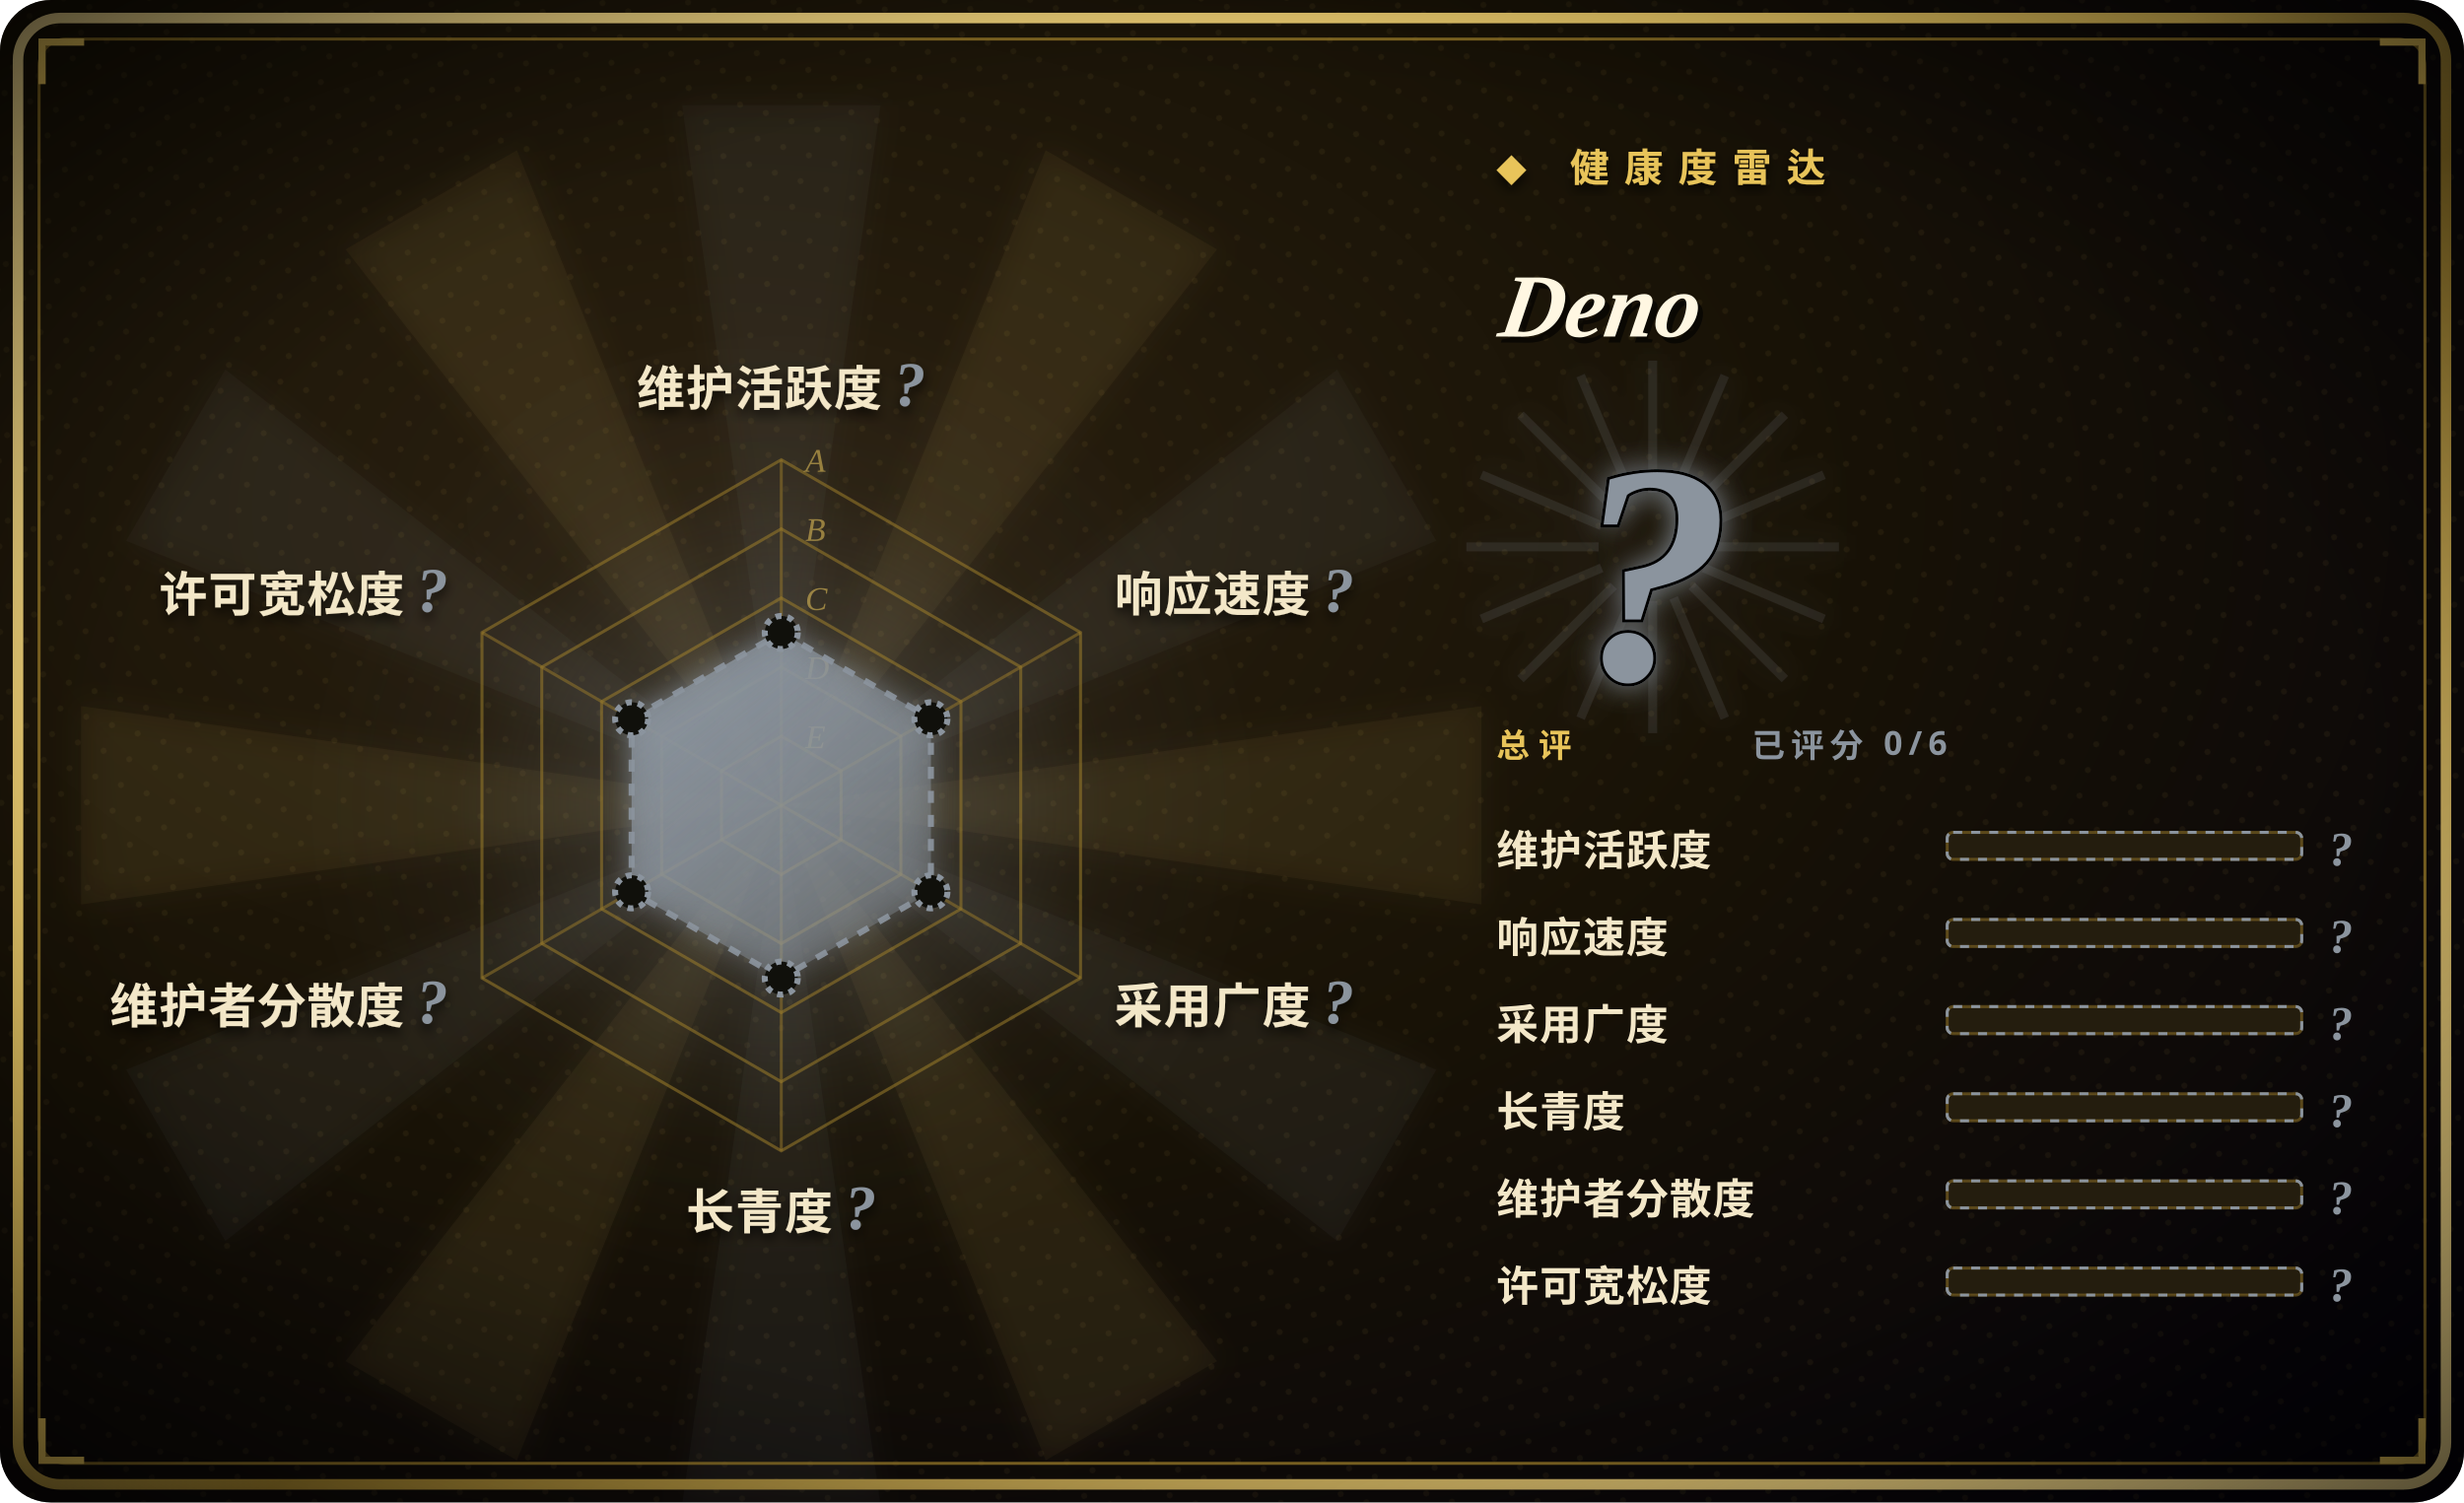
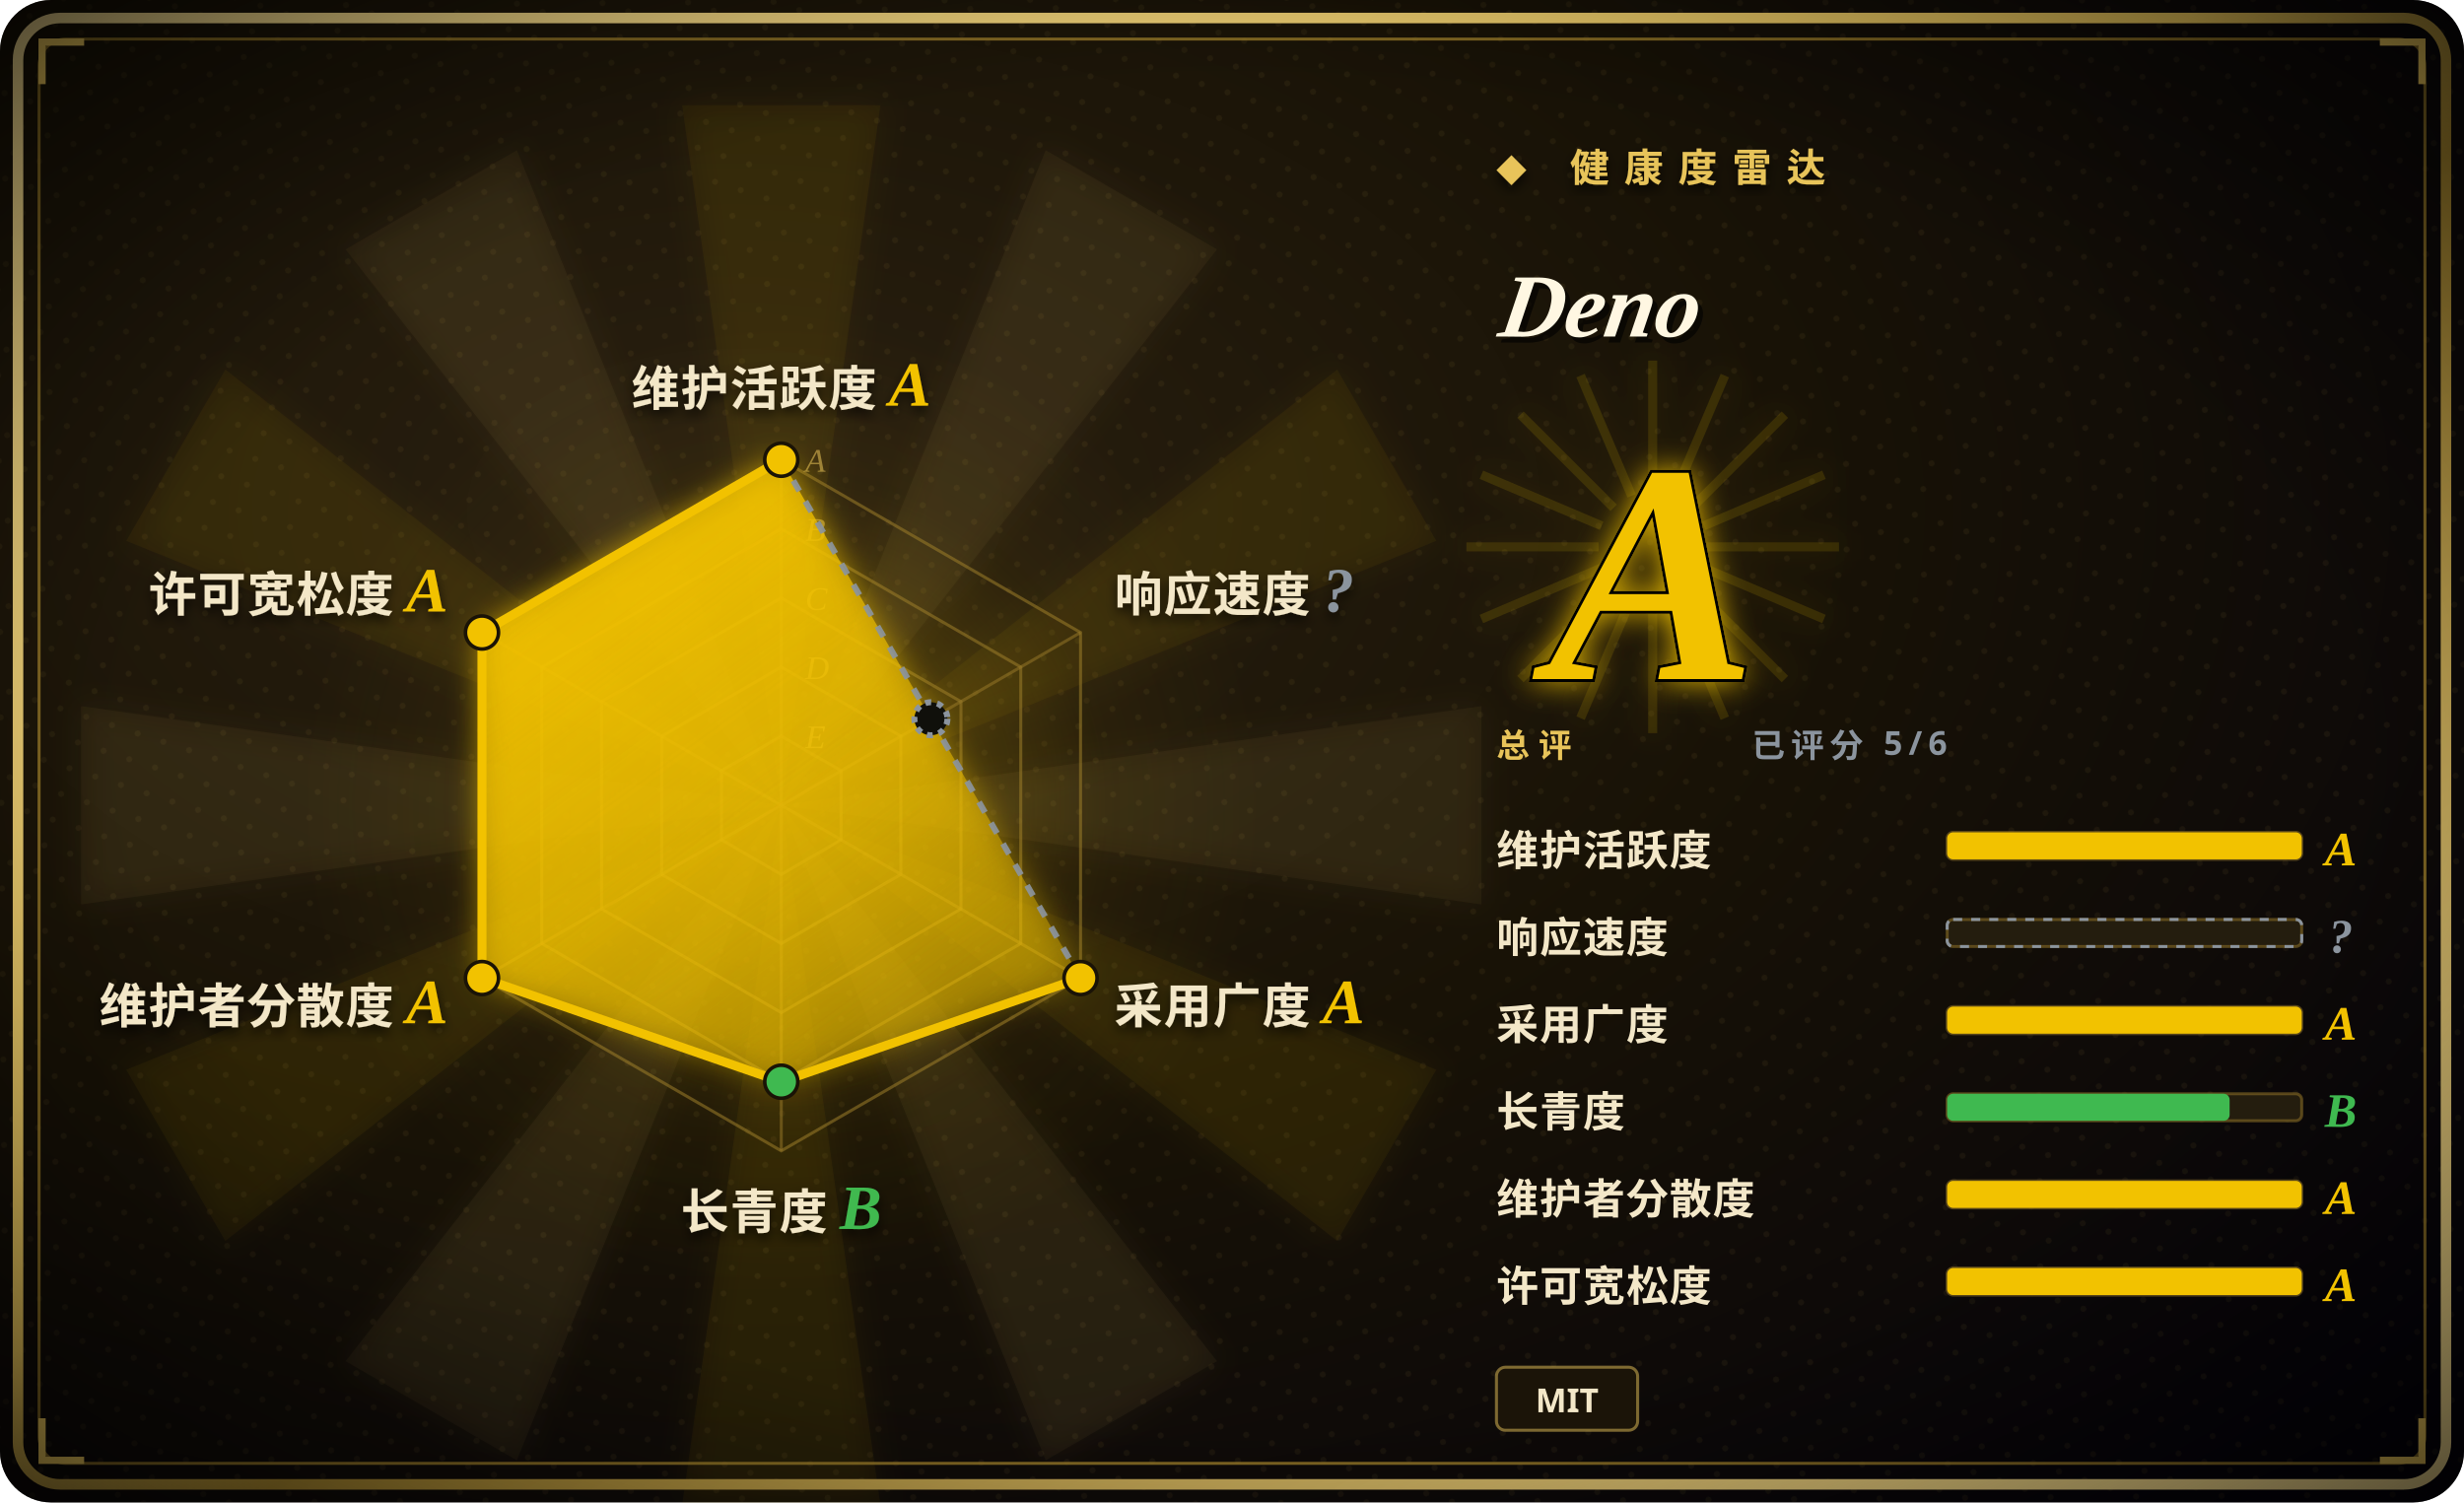
<svg xmlns="http://www.w3.org/2000/svg" width="820" height="500" viewBox="0 0 820 500">
  <defs>
    <radialGradient id="bg" cx="30%" cy="34%" r="90%">
      <stop offset="0%" stop-color="#2a2010" />
      <stop offset="48%" stop-color="#181206" />
      <stop offset="100%" stop-color="#05030a" />
    </radialGradient>
    <radialGradient id="vig" cx="50%" cy="50%" r="72%">
      <stop offset="62%" stop-color="#000000" stop-opacity="0" />
      <stop offset="100%" stop-color="#000000" stop-opacity="0.72" />
    </radialGradient>
    <linearGradient id="frame" x1="0" y1="0" x2="1" y2="1">
      <stop offset="0%" stop-color="#f6dd92" />
      <stop offset="45%" stop-color="#E8C45A" />
      <stop offset="55%" stop-color="#9c7d2a" />
      <stop offset="100%" stop-color="#f6dd92" />
    </linearGradient>
    <linearGradient id="poly" x1="0" y1="0" x2="0.7" y2="1">
-       <stop offset="0%" stop-color="#8B949E" stop-opacity="0.92" />
-       <stop offset="100%" stop-color="#8B949E" stop-opacity="0.34" />
+       <stop offset="0%" stop-color="#F2C200" stop-opacity="0.92" />
+       <stop offset="100%" stop-color="#F2C200" stop-opacity="0.34" />
    </linearGradient>
    <radialGradient id="halo" cx="50%" cy="50%" r="50%">
-       <stop offset="0%" stop-color="#8B949E" stop-opacity="0.34" />
-       <stop offset="68%" stop-color="#8B949E" stop-opacity="0.04" />
-       <stop offset="100%" stop-color="#8B949E" stop-opacity="0" />
+       <stop offset="0%" stop-color="#F2C200" stop-opacity="0.34" />
+       <stop offset="68%" stop-color="#F2C200" stop-opacity="0.04" />
+       <stop offset="100%" stop-color="#F2C200" stop-opacity="0" />
    </radialGradient>
    <filter id="glow" x="-60%" y="-60%" width="220%" height="220%">
      <feGaussianBlur stdDeviation="5" result="b" />
      <feMerge>
        <feMergeNode in="b" />
        <feMergeNode in="SourceGraphic" />
      </feMerge>
    </filter>
    <filter id="soft" x="-30%" y="-30%" width="160%" height="160%">
      <feDropShadow dx="0" dy="2" stdDeviation="2" flood-color="#000" flood-opacity="0.7" />
    </filter>
    <pattern id="halftone" width="9" height="9" patternUnits="userSpaceOnUse" patternTransform="rotate(18)">
      <circle cx="2" cy="2" r="1" fill="#E8C45A" fill-opacity="0.06" />
    </pattern>
  </defs>
  <rect width="820" height="500" rx="17" fill="url(#bg)" />
  <rect width="820" height="500" rx="17" fill="url(#halftone)" />
  <g opacity="0.5" filter="url(#glow)">
    <path d="M260,268 L493,235 L493,301 Z" fill="#E8C45A" fill-opacity="0.10" />
-     <path d="M260,268 L478,356 L445,413 Z" fill="#8B949E" fill-opacity="0.10" />
+     <path d="M260,268 L478,356 L445,413 Z" fill="#F2C200" fill-opacity="0.10" />
    <path d="M260,268 L405,453 L348,486 Z" fill="#E8C45A" fill-opacity="0.10" />
-     <path d="M260,268 L293,501 L227,501 Z" fill="#8B949E" fill-opacity="0.10" />
+     <path d="M260,268 L293,501 L227,501 Z" fill="#F2C200" fill-opacity="0.10" />
    <path d="M260,268 L172,486 L115,453 Z" fill="#E8C45A" fill-opacity="0.10" />
-     <path d="M260,268 L75,413 L42,356 Z" fill="#8B949E" fill-opacity="0.10" />
+     <path d="M260,268 L75,413 L42,356 Z" fill="#F2C200" fill-opacity="0.10" />
    <path d="M260,268 L27,301 L27,235 Z" fill="#E8C45A" fill-opacity="0.10" />
-     <path d="M260,268 L42,180 L75,123 Z" fill="#8B949E" fill-opacity="0.10" />
+     <path d="M260,268 L42,180 L75,123 Z" fill="#F2C200" fill-opacity="0.10" />
    <path d="M260,268 L115,83 L172,50 Z" fill="#E8C45A" fill-opacity="0.10" />
-     <path d="M260,268 L227,35 L293,35 Z" fill="#8B949E" fill-opacity="0.10" />
+     <path d="M260,268 L227,35 L293,35 Z" fill="#F2C200" fill-opacity="0.10" />
    <path d="M260,268 L348,50 L405,83 Z" fill="#E8C45A" fill-opacity="0.10" />
-     <path d="M260,268 L445,123 L478,180 Z" fill="#8B949E" fill-opacity="0.10" />
+     <path d="M260,268 L445,123 L478,180 Z" fill="#F2C200" fill-opacity="0.10" />
  </g>
  <circle cx="260" cy="268" r="161" fill="url(#halo)" />
  <rect x="6" y="6" width="808" height="488" rx="14" fill="none" stroke="url(#frame)" stroke-width="3.5" />
  <rect x="13" y="13" width="794" height="474" rx="9" fill="none" stroke="#9c7d2a" stroke-width="1" stroke-opacity="0.8" />
  <path d="M14,28 L14,14 L28,14" fill="none" stroke="#E8C45A" stroke-width="2.4" />
  <path d="M806,28 L806,14 L792,14" fill="none" stroke="#E8C45A" stroke-width="2.4" />
  <path d="M14,472 L14,486 L28,486" fill="none" stroke="#E8C45A" stroke-width="2.4" />
  <path d="M806,472 L806,486 L792,486" fill="none" stroke="#E8C45A" stroke-width="2.4" />
  <rect width="820" height="500" rx="17" fill="url(#vig)" />
  <polygon points="260.0,153.0 359.6,210.5 359.6,325.5 260.0,383.0 160.4,325.5 160.4,210.5" fill="none" stroke="#9c7d2a" stroke-opacity="0.55" stroke-width="1" />
  <polygon points="260.0,176.0 339.7,222.0 339.7,314.0 260.0,360.0 180.3,314.0 180.3,222.0" fill="none" stroke="#9c7d2a" stroke-opacity="0.55" stroke-width="1" />
  <polygon points="260.0,199.0 319.8,233.5 319.8,302.5 260.0,337.0 200.2,302.5 200.2,233.5" fill="none" stroke="#9c7d2a" stroke-opacity="0.55" stroke-width="1" />
  <polygon points="260.0,222.0 299.8,245.0 299.8,291.0 260.0,314.0 220.2,291.0 220.2,245.0" fill="none" stroke="#9c7d2a" stroke-opacity="0.55" stroke-width="1" />
  <polygon points="260.0,245.0 279.9,256.5 279.9,279.5 260.0,291.0 240.1,279.5 240.1,256.5" fill="none" stroke="#9c7d2a" stroke-opacity="0.55" stroke-width="1" />
  <line x1="260" y1="268" x2="260.0" y2="153.0" stroke="#9c7d2a" stroke-opacity="0.5" stroke-width="1" />
  <line x1="260" y1="268" x2="359.6" y2="210.5" stroke="#9c7d2a" stroke-opacity="0.5" stroke-width="1" />
  <line x1="260" y1="268" x2="359.6" y2="325.5" stroke="#9c7d2a" stroke-opacity="0.5" stroke-width="1" />
  <line x1="260" y1="268" x2="260.0" y2="383.0" stroke="#9c7d2a" stroke-opacity="0.5" stroke-width="1" />
  <line x1="260" y1="268" x2="160.4" y2="325.5" stroke="#9c7d2a" stroke-opacity="0.5" stroke-width="1" />
  <line x1="260" y1="268" x2="160.4" y2="210.5" stroke="#9c7d2a" stroke-opacity="0.5" stroke-width="1" />
  <text x="268" y="157.0" font-size="11" font-style="italic" fill="#E8C45A" fill-opacity="0.55" font-family="'Georgia','Times New Roman',serif">A</text>
  <text x="268" y="180.0" font-size="11" font-style="italic" fill="#E8C45A" fill-opacity="0.55" font-family="'Georgia','Times New Roman',serif">B</text>
  <text x="268" y="203.0" font-size="11" font-style="italic" fill="#E8C45A" fill-opacity="0.55" font-family="'Georgia','Times New Roman',serif">C</text>
  <text x="268" y="226.0" font-size="11" font-style="italic" fill="#E8C45A" fill-opacity="0.55" font-family="'Georgia','Times New Roman',serif">D</text>
  <text x="268" y="249.0" font-size="11" font-style="italic" fill="#E8C45A" fill-opacity="0.55" font-family="'Georgia','Times New Roman',serif">E</text>
-   <polygon points="260.0,210.5 309.8,239.2 309.8,296.8 260.0,325.5 210.2,296.8 210.2,239.2" fill="url(#poly)" filter="url(#glow)" />
-   <line x1="260.0" y1="210.5" x2="309.8" y2="239.2" stroke="#8B949E" stroke-width="2" stroke-dasharray="4 4" stroke-opacity="0.92" />
-   <line x1="309.8" y1="239.2" x2="309.8" y2="296.8" stroke="#8B949E" stroke-width="2" stroke-dasharray="4 4" stroke-opacity="0.92" />
-   <line x1="309.8" y1="296.8" x2="260.0" y2="325.5" stroke="#8B949E" stroke-width="2" stroke-dasharray="4 4" stroke-opacity="0.92" />
-   <line x1="260.0" y1="325.5" x2="210.2" y2="296.8" stroke="#8B949E" stroke-width="2" stroke-dasharray="4 4" stroke-opacity="0.92" />
-   <line x1="210.2" y1="296.8" x2="210.2" y2="239.2" stroke="#8B949E" stroke-width="2" stroke-dasharray="4 4" stroke-opacity="0.92" />
-   <line x1="210.2" y1="239.2" x2="260.0" y2="210.5" stroke="#8B949E" stroke-width="2" stroke-dasharray="4 4" stroke-opacity="0.92" />
-   <circle cx="260.0" cy="210.5" r="5.5" fill="#10100b" stroke="#8B949E" stroke-width="2" stroke-dasharray="2 2" />
+   <polygon points="260.0,153.0 309.8,239.2 359.6,325.5 260.0,360.0 160.4,325.5 160.4,210.5" fill="url(#poly)" filter="url(#glow)" />
+   <line x1="260.0" y1="153.0" x2="309.8" y2="239.2" stroke="#8B949E" stroke-width="2" stroke-dasharray="4 4" stroke-opacity="0.92" />
+   <line x1="309.8" y1="239.2" x2="359.6" y2="325.5" stroke="#8B949E" stroke-width="2" stroke-dasharray="4 4" stroke-opacity="0.92" />
+   <line x1="359.6" y1="325.5" x2="260.0" y2="360.0" stroke="#F2C200" stroke-width="3" />
+   <line x1="260.0" y1="360.0" x2="160.4" y2="325.5" stroke="#F2C200" stroke-width="3" />
+   <line x1="160.4" y1="325.5" x2="160.4" y2="210.5" stroke="#F2C200" stroke-width="3" />
+   <line x1="160.4" y1="210.5" x2="260.0" y2="153.0" stroke="#F2C200" stroke-width="3" />
+   <circle cx="260.0" cy="153.0" r="5.5" fill="#F2C200" stroke="#1a1306" stroke-width="1.2" />
  <circle cx="309.8" cy="239.2" r="5.5" fill="#10100b" stroke="#8B949E" stroke-width="2" stroke-dasharray="2 2" />
-   <circle cx="309.8" cy="296.8" r="5.5" fill="#10100b" stroke="#8B949E" stroke-width="2" stroke-dasharray="2 2" />
-   <circle cx="260.0" cy="325.5" r="5.5" fill="#10100b" stroke="#8B949E" stroke-width="2" stroke-dasharray="2 2" />
-   <circle cx="210.2" cy="296.8" r="5.5" fill="#10100b" stroke="#8B949E" stroke-width="2" stroke-dasharray="2 2" />
-   <circle cx="210.2" cy="239.2" r="5.5" fill="#10100b" stroke="#8B949E" stroke-width="2" stroke-dasharray="2 2" />
-   <text x="260.0" y="135.0" font-size="16" font-weight="900" fill="#f3e7c8" text-anchor="middle" font-family="'PingFang SC','Hiragino Sans GB','Heiti SC','Microsoft YaHei',sans-serif" letter-spacing="0.4" filter="url(#soft)">维护活跃度 <tspan fill="#8B949E" font-family="'Georgia','Times New Roman',serif" font-style="italic" font-size="21">?</tspan>
+   <circle cx="359.6" cy="325.5" r="5.5" fill="#F2C200" stroke="#1a1306" stroke-width="1.2" />
+   <circle cx="260.0" cy="360.0" r="5.5" fill="#3FB950" stroke="#1a1306" stroke-width="1.2" />
+   <circle cx="160.4" cy="325.5" r="5.5" fill="#F2C200" stroke="#1a1306" stroke-width="1.2" />
+   <circle cx="160.4" cy="210.5" r="5.5" fill="#F2C200" stroke="#1a1306" stroke-width="1.2" />
+   <text x="260.0" y="135.0" font-size="16" font-weight="900" fill="#f3e7c8" text-anchor="middle" font-family="'PingFang SC','Hiragino Sans GB','Heiti SC','Microsoft YaHei',sans-serif" letter-spacing="0.4" filter="url(#soft)">维护活跃度 <tspan fill="#F2C200" font-family="'Georgia','Times New Roman',serif" font-style="italic" font-size="21">A</tspan>
  </text>
  <text x="370.9" y="203.5" font-size="16" font-weight="900" fill="#f3e7c8" text-anchor="start" font-family="'PingFang SC','Hiragino Sans GB','Heiti SC','Microsoft YaHei',sans-serif" letter-spacing="0.4" filter="url(#soft)">响应速度 <tspan fill="#8B949E" font-family="'Georgia','Times New Roman',serif" font-style="italic" font-size="21">?</tspan>
  </text>
-   <text x="370.9" y="340.5" font-size="16" font-weight="900" fill="#f3e7c8" text-anchor="start" font-family="'PingFang SC','Hiragino Sans GB','Heiti SC','Microsoft YaHei',sans-serif" letter-spacing="0.4" filter="url(#soft)">采用广度 <tspan fill="#8B949E" font-family="'Georgia','Times New Roman',serif" font-style="italic" font-size="21">?</tspan>
+   <text x="370.9" y="340.5" font-size="16" font-weight="900" fill="#f3e7c8" text-anchor="start" font-family="'PingFang SC','Hiragino Sans GB','Heiti SC','Microsoft YaHei',sans-serif" letter-spacing="0.4" filter="url(#soft)">采用广度 <tspan fill="#F2C200" font-family="'Georgia','Times New Roman',serif" font-style="italic" font-size="21">A</tspan>
  </text>
-   <text x="260.0" y="409.0" font-size="16" font-weight="900" fill="#f3e7c8" text-anchor="middle" font-family="'PingFang SC','Hiragino Sans GB','Heiti SC','Microsoft YaHei',sans-serif" letter-spacing="0.4" filter="url(#soft)">长青度 <tspan fill="#8B949E" font-family="'Georgia','Times New Roman',serif" font-style="italic" font-size="21">?</tspan>
+   <text x="260.0" y="409.0" font-size="16" font-weight="900" fill="#f3e7c8" text-anchor="middle" font-family="'PingFang SC','Hiragino Sans GB','Heiti SC','Microsoft YaHei',sans-serif" letter-spacing="0.4" filter="url(#soft)">长青度 <tspan fill="#3FB950" font-family="'Georgia','Times New Roman',serif" font-style="italic" font-size="21">B</tspan>
  </text>
-   <text x="149.1" y="340.5" font-size="16" font-weight="900" fill="#f3e7c8" text-anchor="end" font-family="'PingFang SC','Hiragino Sans GB','Heiti SC','Microsoft YaHei',sans-serif" letter-spacing="0.4" filter="url(#soft)">维护者分散度 <tspan fill="#8B949E" font-family="'Georgia','Times New Roman',serif" font-style="italic" font-size="21">?</tspan>
+   <text x="149.1" y="340.5" font-size="16" font-weight="900" fill="#f3e7c8" text-anchor="end" font-family="'PingFang SC','Hiragino Sans GB','Heiti SC','Microsoft YaHei',sans-serif" letter-spacing="0.4" filter="url(#soft)">维护者分散度 <tspan fill="#F2C200" font-family="'Georgia','Times New Roman',serif" font-style="italic" font-size="21">A</tspan>
  </text>
-   <text x="149.1" y="203.5" font-size="16" font-weight="900" fill="#f3e7c8" text-anchor="end" font-family="'PingFang SC','Hiragino Sans GB','Heiti SC','Microsoft YaHei',sans-serif" letter-spacing="0.4" filter="url(#soft)">许可宽松度 <tspan fill="#8B949E" font-family="'Georgia','Times New Roman',serif" font-style="italic" font-size="21">?</tspan>
+   <text x="149.1" y="203.5" font-size="16" font-weight="900" fill="#f3e7c8" text-anchor="end" font-family="'PingFang SC','Hiragino Sans GB','Heiti SC','Microsoft YaHei',sans-serif" letter-spacing="0.4" filter="url(#soft)">许可宽松度 <tspan fill="#F2C200" font-family="'Georgia','Times New Roman',serif" font-style="italic" font-size="21">A</tspan>
  </text>
  <text x="498" y="60" font-size="13" letter-spacing="5" fill="#E8C45A" font-weight="900" font-family="'PingFang SC','Hiragino Sans GB','Heiti SC','Microsoft YaHei',sans-serif" filter="url(#soft)">◆ 健康度雷达</text>
  <g transform="translate(498,112) skewX(-9)">
    <text x="2" y="2" font-size="30" font-weight="900" font-style="italic" fill="#000" fill-opacity="0.6" font-family="'Georgia','Times New Roman',serif">Deno</text>
    <text x="0" y="0" font-size="30" font-weight="900" font-style="italic" fill="#fff7e2" font-family="'Georgia','Times New Roman',serif">Deno</text>
  </g>
  <line x1="498" y1="124" x2="648" y2="124" stroke="url(#frame)" stroke-width="2" />
  <g opacity="0.85" filter="url(#glow)">
-     <line x1="568" y1="182" x2="612" y2="182" stroke="#8B949E" stroke-opacity="0.16" stroke-width="3" />
-     <line x1="567" y1="189" x2="607" y2="206" stroke="#8B949E" stroke-opacity="0.16" stroke-width="3" />
-     <line x1="563" y1="195" x2="594" y2="226" stroke="#8B949E" stroke-opacity="0.16" stroke-width="3" />
-     <line x1="557" y1="199" x2="574" y2="239" stroke="#8B949E" stroke-opacity="0.16" stroke-width="3" />
-     <line x1="550" y1="200" x2="550" y2="244" stroke="#8B949E" stroke-opacity="0.16" stroke-width="3" />
-     <line x1="543" y1="199" x2="526" y2="239" stroke="#8B949E" stroke-opacity="0.16" stroke-width="3" />
-     <line x1="537" y1="195" x2="506" y2="226" stroke="#8B949E" stroke-opacity="0.16" stroke-width="3" />
-     <line x1="533" y1="189" x2="493" y2="206" stroke="#8B949E" stroke-opacity="0.16" stroke-width="3" />
-     <line x1="532" y1="182" x2="488" y2="182" stroke="#8B949E" stroke-opacity="0.16" stroke-width="3" />
-     <line x1="533" y1="175" x2="493" y2="158" stroke="#8B949E" stroke-opacity="0.16" stroke-width="3" />
-     <line x1="537" y1="169" x2="506" y2="138" stroke="#8B949E" stroke-opacity="0.16" stroke-width="3" />
-     <line x1="543" y1="165" x2="526" y2="125" stroke="#8B949E" stroke-opacity="0.16" stroke-width="3" />
-     <line x1="550" y1="164" x2="550" y2="120" stroke="#8B949E" stroke-opacity="0.16" stroke-width="3" />
-     <line x1="557" y1="165" x2="574" y2="125" stroke="#8B949E" stroke-opacity="0.16" stroke-width="3" />
-     <line x1="563" y1="169" x2="594" y2="138" stroke="#8B949E" stroke-opacity="0.16" stroke-width="3" />
-     <line x1="567" y1="175" x2="607" y2="158" stroke="#8B949E" stroke-opacity="0.16" stroke-width="3" />
+     <line x1="568" y1="182" x2="612" y2="182" stroke="#F2C200" stroke-opacity="0.16" stroke-width="3" />
+     <line x1="567" y1="189" x2="607" y2="206" stroke="#F2C200" stroke-opacity="0.16" stroke-width="3" />
+     <line x1="563" y1="195" x2="594" y2="226" stroke="#F2C200" stroke-opacity="0.16" stroke-width="3" />
+     <line x1="557" y1="199" x2="574" y2="239" stroke="#F2C200" stroke-opacity="0.16" stroke-width="3" />
+     <line x1="550" y1="200" x2="550" y2="244" stroke="#F2C200" stroke-opacity="0.16" stroke-width="3" />
+     <line x1="543" y1="199" x2="526" y2="239" stroke="#F2C200" stroke-opacity="0.16" stroke-width="3" />
+     <line x1="537" y1="195" x2="506" y2="226" stroke="#F2C200" stroke-opacity="0.16" stroke-width="3" />
+     <line x1="533" y1="189" x2="493" y2="206" stroke="#F2C200" stroke-opacity="0.16" stroke-width="3" />
+     <line x1="532" y1="182" x2="488" y2="182" stroke="#F2C200" stroke-opacity="0.16" stroke-width="3" />
+     <line x1="533" y1="175" x2="493" y2="158" stroke="#F2C200" stroke-opacity="0.16" stroke-width="3" />
+     <line x1="537" y1="169" x2="506" y2="138" stroke="#F2C200" stroke-opacity="0.16" stroke-width="3" />
+     <line x1="543" y1="165" x2="526" y2="125" stroke="#F2C200" stroke-opacity="0.16" stroke-width="3" />
+     <line x1="550" y1="164" x2="550" y2="120" stroke="#F2C200" stroke-opacity="0.16" stroke-width="3" />
+     <line x1="557" y1="165" x2="574" y2="125" stroke="#F2C200" stroke-opacity="0.16" stroke-width="3" />
+     <line x1="563" y1="169" x2="594" y2="138" stroke="#F2C200" stroke-opacity="0.16" stroke-width="3" />
+     <line x1="567" y1="175" x2="607" y2="158" stroke="#F2C200" stroke-opacity="0.16" stroke-width="3" />
  </g>
-   <text x="550" y="226" font-size="104" font-weight="900" font-style="italic" text-anchor="middle" fill="#8B949E" stroke="#000" stroke-width="2" paint-order="stroke" font-family="'Georgia','Times New Roman',serif" filter="url(#glow)">?</text>
+   <text x="550" y="226" font-size="104" font-weight="900" font-style="italic" text-anchor="middle" fill="#F2C200" stroke="#000" stroke-width="2" paint-order="stroke" font-family="'Georgia','Times New Roman',serif" filter="url(#glow)">A</text>
  <text x="498" y="252" font-size="11" letter-spacing="3" fill="#E8C45A" font-family="'PingFang SC','Hiragino Sans GB','Heiti SC','Microsoft YaHei',sans-serif" font-weight="900">总评</text>
-   <text x="648" y="252" font-size="11" letter-spacing="2" fill="#8B949E" font-family="'PingFang SC','Hiragino Sans GB','Heiti SC','Microsoft YaHei',sans-serif" font-weight="900" text-anchor="end">已评分 0/6</text>
+   <text x="648" y="252" font-size="11" letter-spacing="2" fill="#8B949E" font-family="'PingFang SC','Hiragino Sans GB','Heiti SC','Microsoft YaHei',sans-serif" font-weight="900" text-anchor="end">已评分 5/6</text>
  <text x="498" y="288" font-size="14" font-weight="900" fill="#f3e7c8" font-family="'PingFang SC','Hiragino Sans GB','Heiti SC','Microsoft YaHei',sans-serif" letter-spacing="0.4">维护活跃度</text>
  <rect x="648" y="277" width="118" height="9" rx="2" fill="#241d0e" stroke="#9c7d2a" stroke-opacity="0.5" />
-   <rect x="648" y="277" width="118" height="9" rx="2" fill="none" stroke="#8B949E" stroke-dasharray="3 3" />
-   <text x="779" y="288" font-size="16" font-weight="900" font-style="italic" fill="#8B949E" font-family="'Georgia','Times New Roman',serif" text-anchor="middle">?</text>
+   <rect x="648" y="277" width="118" height="9" rx="2" fill="#F2C200" />
+   <text x="779" y="288" font-size="16" font-weight="900" font-style="italic" fill="#F2C200" font-family="'Georgia','Times New Roman',serif" text-anchor="middle">A</text>
  <text x="498" y="317" font-size="14" font-weight="900" fill="#f3e7c8" font-family="'PingFang SC','Hiragino Sans GB','Heiti SC','Microsoft YaHei',sans-serif" letter-spacing="0.4">响应速度</text>
  <rect x="648" y="306" width="118" height="9" rx="2" fill="#241d0e" stroke="#9c7d2a" stroke-opacity="0.5" />
  <rect x="648" y="306" width="118" height="9" rx="2" fill="none" stroke="#8B949E" stroke-dasharray="3 3" />
  <text x="779" y="317" font-size="16" font-weight="900" font-style="italic" fill="#8B949E" font-family="'Georgia','Times New Roman',serif" text-anchor="middle">?</text>
  <text x="498" y="346" font-size="14" font-weight="900" fill="#f3e7c8" font-family="'PingFang SC','Hiragino Sans GB','Heiti SC','Microsoft YaHei',sans-serif" letter-spacing="0.4">采用广度</text>
  <rect x="648" y="335" width="118" height="9" rx="2" fill="#241d0e" stroke="#9c7d2a" stroke-opacity="0.5" />
-   <rect x="648" y="335" width="118" height="9" rx="2" fill="none" stroke="#8B949E" stroke-dasharray="3 3" />
-   <text x="779" y="346" font-size="16" font-weight="900" font-style="italic" fill="#8B949E" font-family="'Georgia','Times New Roman',serif" text-anchor="middle">?</text>
+   <rect x="648" y="335" width="118" height="9" rx="2" fill="#F2C200" />
+   <text x="779" y="346" font-size="16" font-weight="900" font-style="italic" fill="#F2C200" font-family="'Georgia','Times New Roman',serif" text-anchor="middle">A</text>
  <text x="498" y="375" font-size="14" font-weight="900" fill="#f3e7c8" font-family="'PingFang SC','Hiragino Sans GB','Heiti SC','Microsoft YaHei',sans-serif" letter-spacing="0.4">长青度</text>
  <rect x="648" y="364" width="118" height="9" rx="2" fill="#241d0e" stroke="#9c7d2a" stroke-opacity="0.5" />
-   <rect x="648" y="364" width="118" height="9" rx="2" fill="none" stroke="#8B949E" stroke-dasharray="3 3" />
-   <text x="779" y="375" font-size="16" font-weight="900" font-style="italic" fill="#8B949E" font-family="'Georgia','Times New Roman',serif" text-anchor="middle">?</text>
+   <rect x="648" y="364" width="94" height="9" rx="2" fill="#3FB950" />
+   <text x="779" y="375" font-size="16" font-weight="900" font-style="italic" fill="#3FB950" font-family="'Georgia','Times New Roman',serif" text-anchor="middle">B</text>
  <text x="498" y="404" font-size="14" font-weight="900" fill="#f3e7c8" font-family="'PingFang SC','Hiragino Sans GB','Heiti SC','Microsoft YaHei',sans-serif" letter-spacing="0.4">维护者分散度</text>
  <rect x="648" y="393" width="118" height="9" rx="2" fill="#241d0e" stroke="#9c7d2a" stroke-opacity="0.5" />
-   <rect x="648" y="393" width="118" height="9" rx="2" fill="none" stroke="#8B949E" stroke-dasharray="3 3" />
-   <text x="779" y="404" font-size="16" font-weight="900" font-style="italic" fill="#8B949E" font-family="'Georgia','Times New Roman',serif" text-anchor="middle">?</text>
+   <rect x="648" y="393" width="118" height="9" rx="2" fill="#F2C200" />
+   <text x="779" y="404" font-size="16" font-weight="900" font-style="italic" fill="#F2C200" font-family="'Georgia','Times New Roman',serif" text-anchor="middle">A</text>
  <text x="498" y="433" font-size="14" font-weight="900" fill="#f3e7c8" font-family="'PingFang SC','Hiragino Sans GB','Heiti SC','Microsoft YaHei',sans-serif" letter-spacing="0.4">许可宽松度</text>
  <rect x="648" y="422" width="118" height="9" rx="2" fill="#241d0e" stroke="#9c7d2a" stroke-opacity="0.5" />
-   <rect x="648" y="422" width="118" height="9" rx="2" fill="none" stroke="#8B949E" stroke-dasharray="3 3" />
-   <text x="779" y="433" font-size="16" font-weight="900" font-style="italic" fill="#8B949E" font-family="'Georgia','Times New Roman',serif" text-anchor="middle">?</text>
+   <rect x="648" y="422" width="118" height="9" rx="2" fill="#F2C200" />
+   <text x="779" y="433" font-size="16" font-weight="900" font-style="italic" fill="#F2C200" font-family="'Georgia','Times New Roman',serif" text-anchor="middle">A</text>
+   <rect x="498" y="455" width="47" height="21" rx="3" fill="#1b1408" stroke="#E8C45A" stroke-opacity="0.5" />
+   <text x="521.5" y="470" font-size="11" font-weight="700" fill="#f3e7c8" text-anchor="middle" font-family="'PingFang SC','Hiragino Sans GB','Heiti SC','Microsoft YaHei',sans-serif">MIT</text>
</svg>
